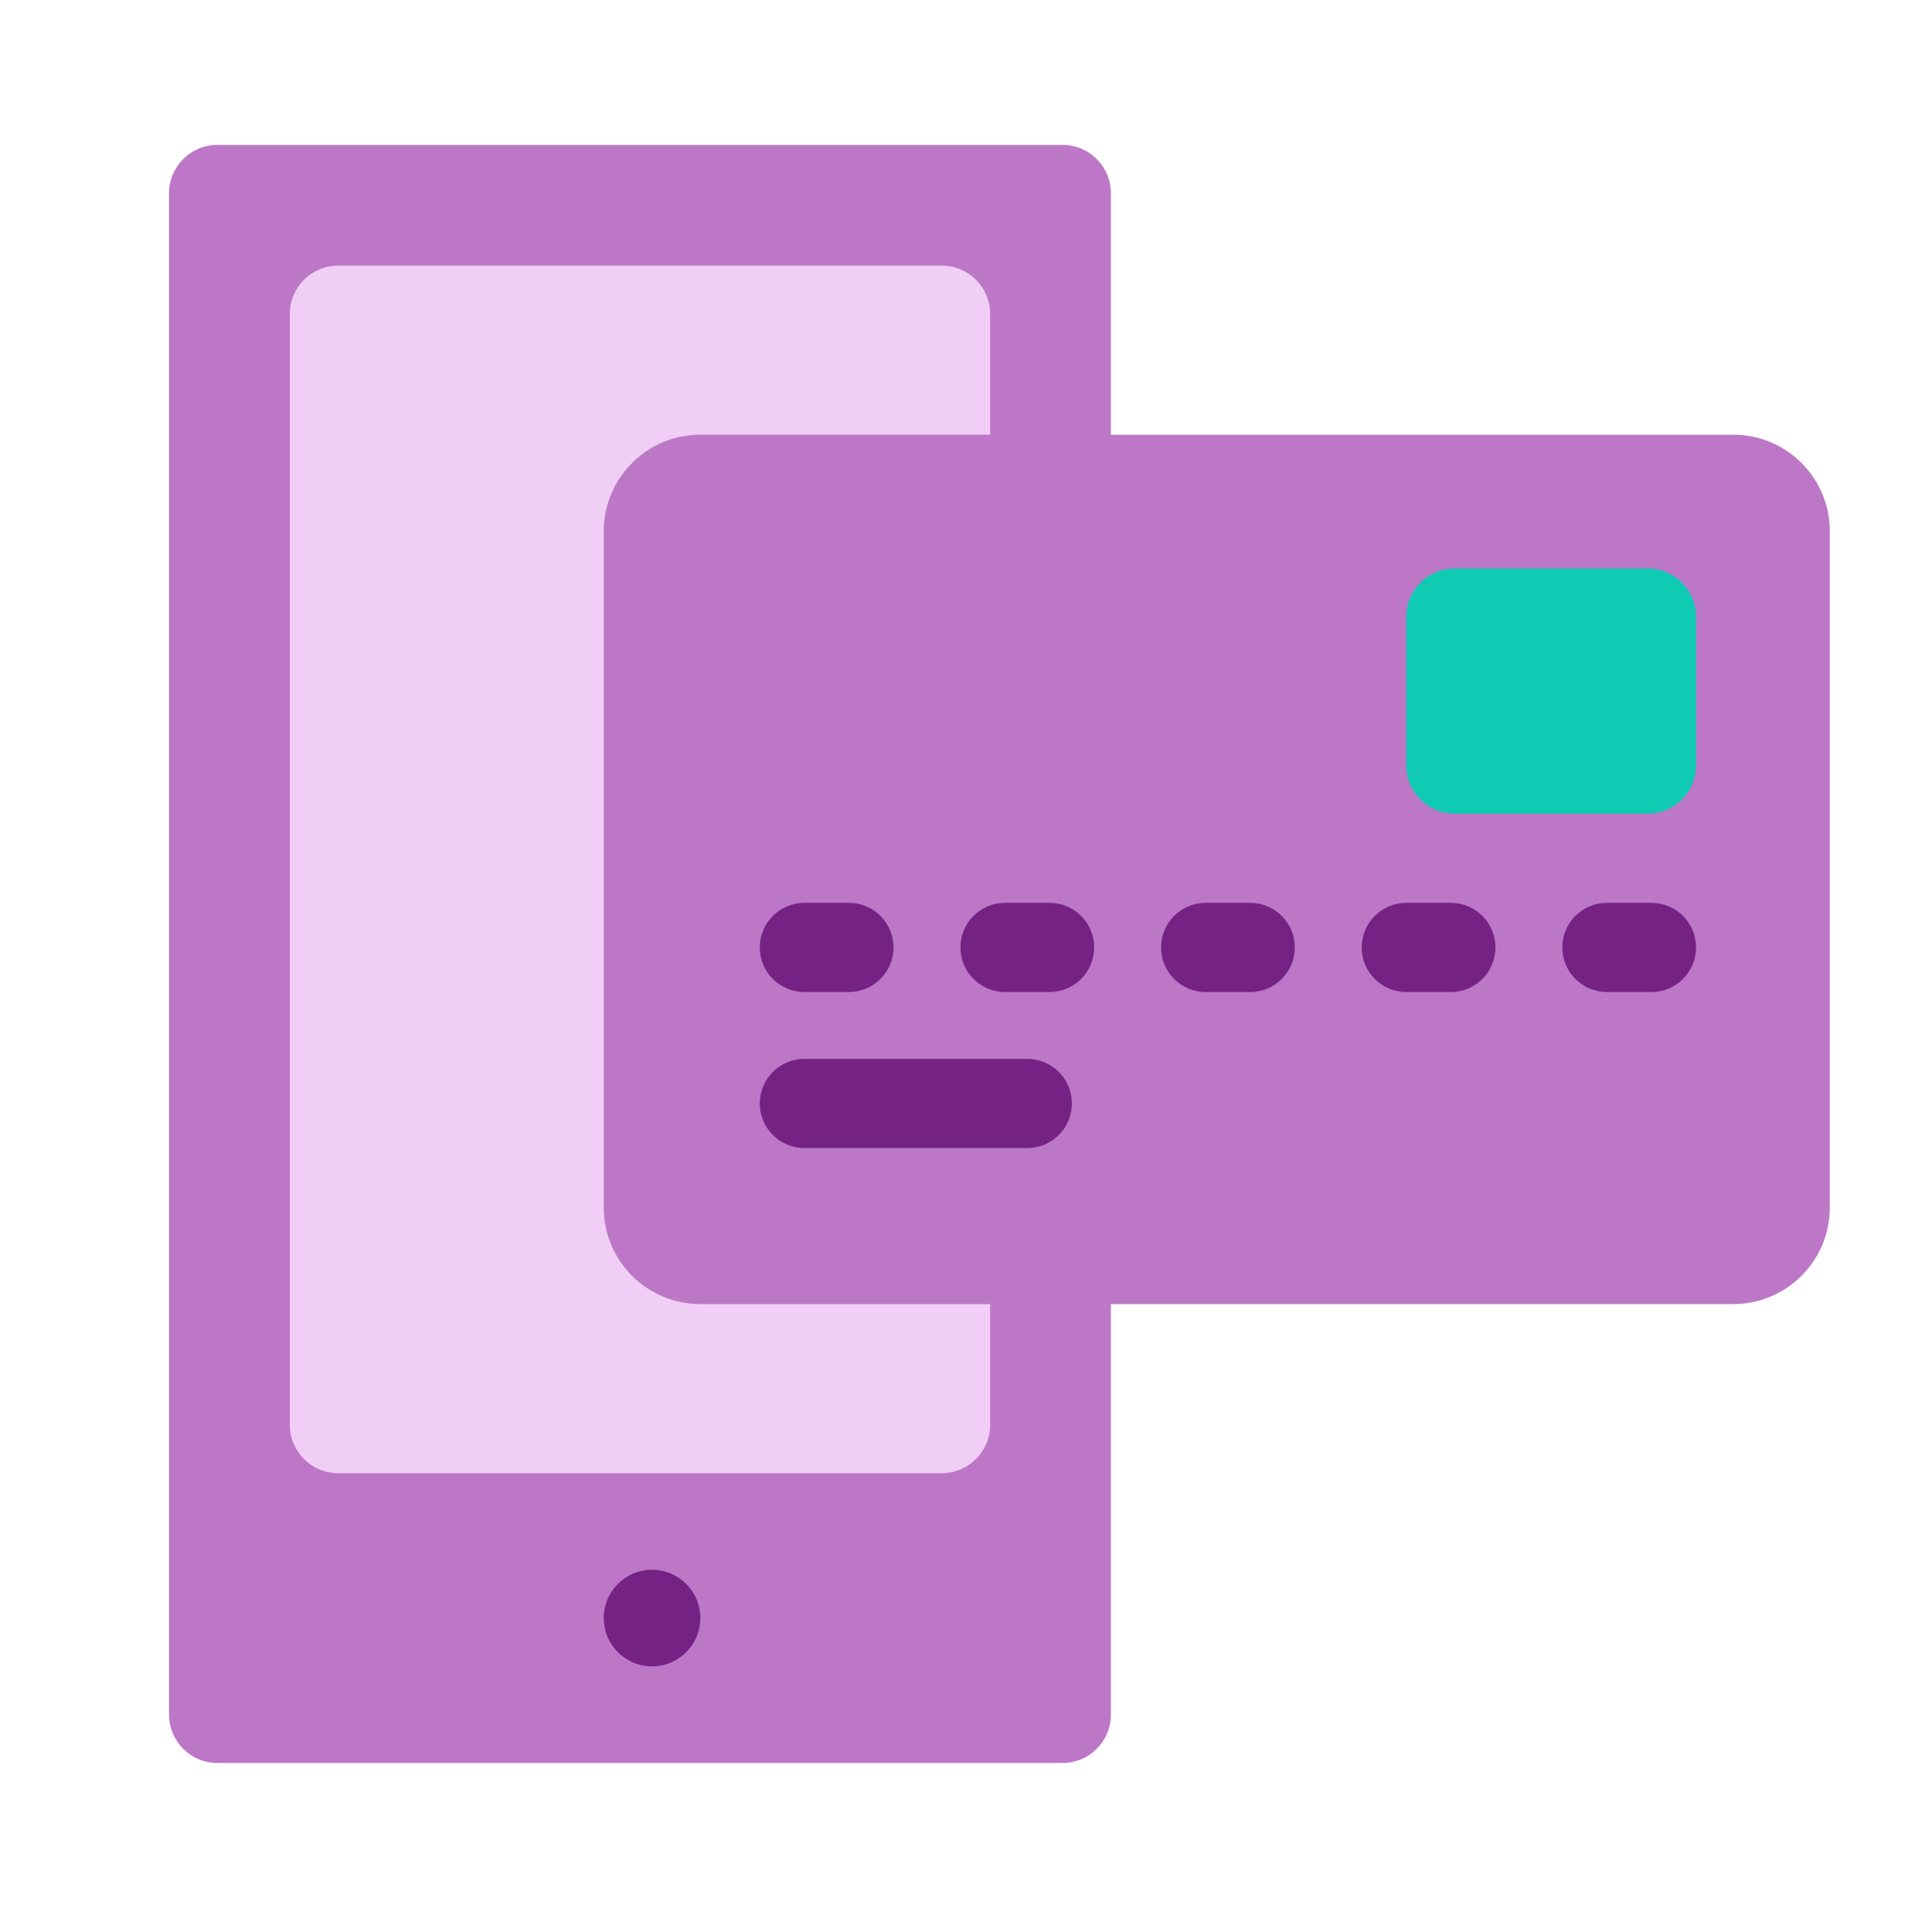
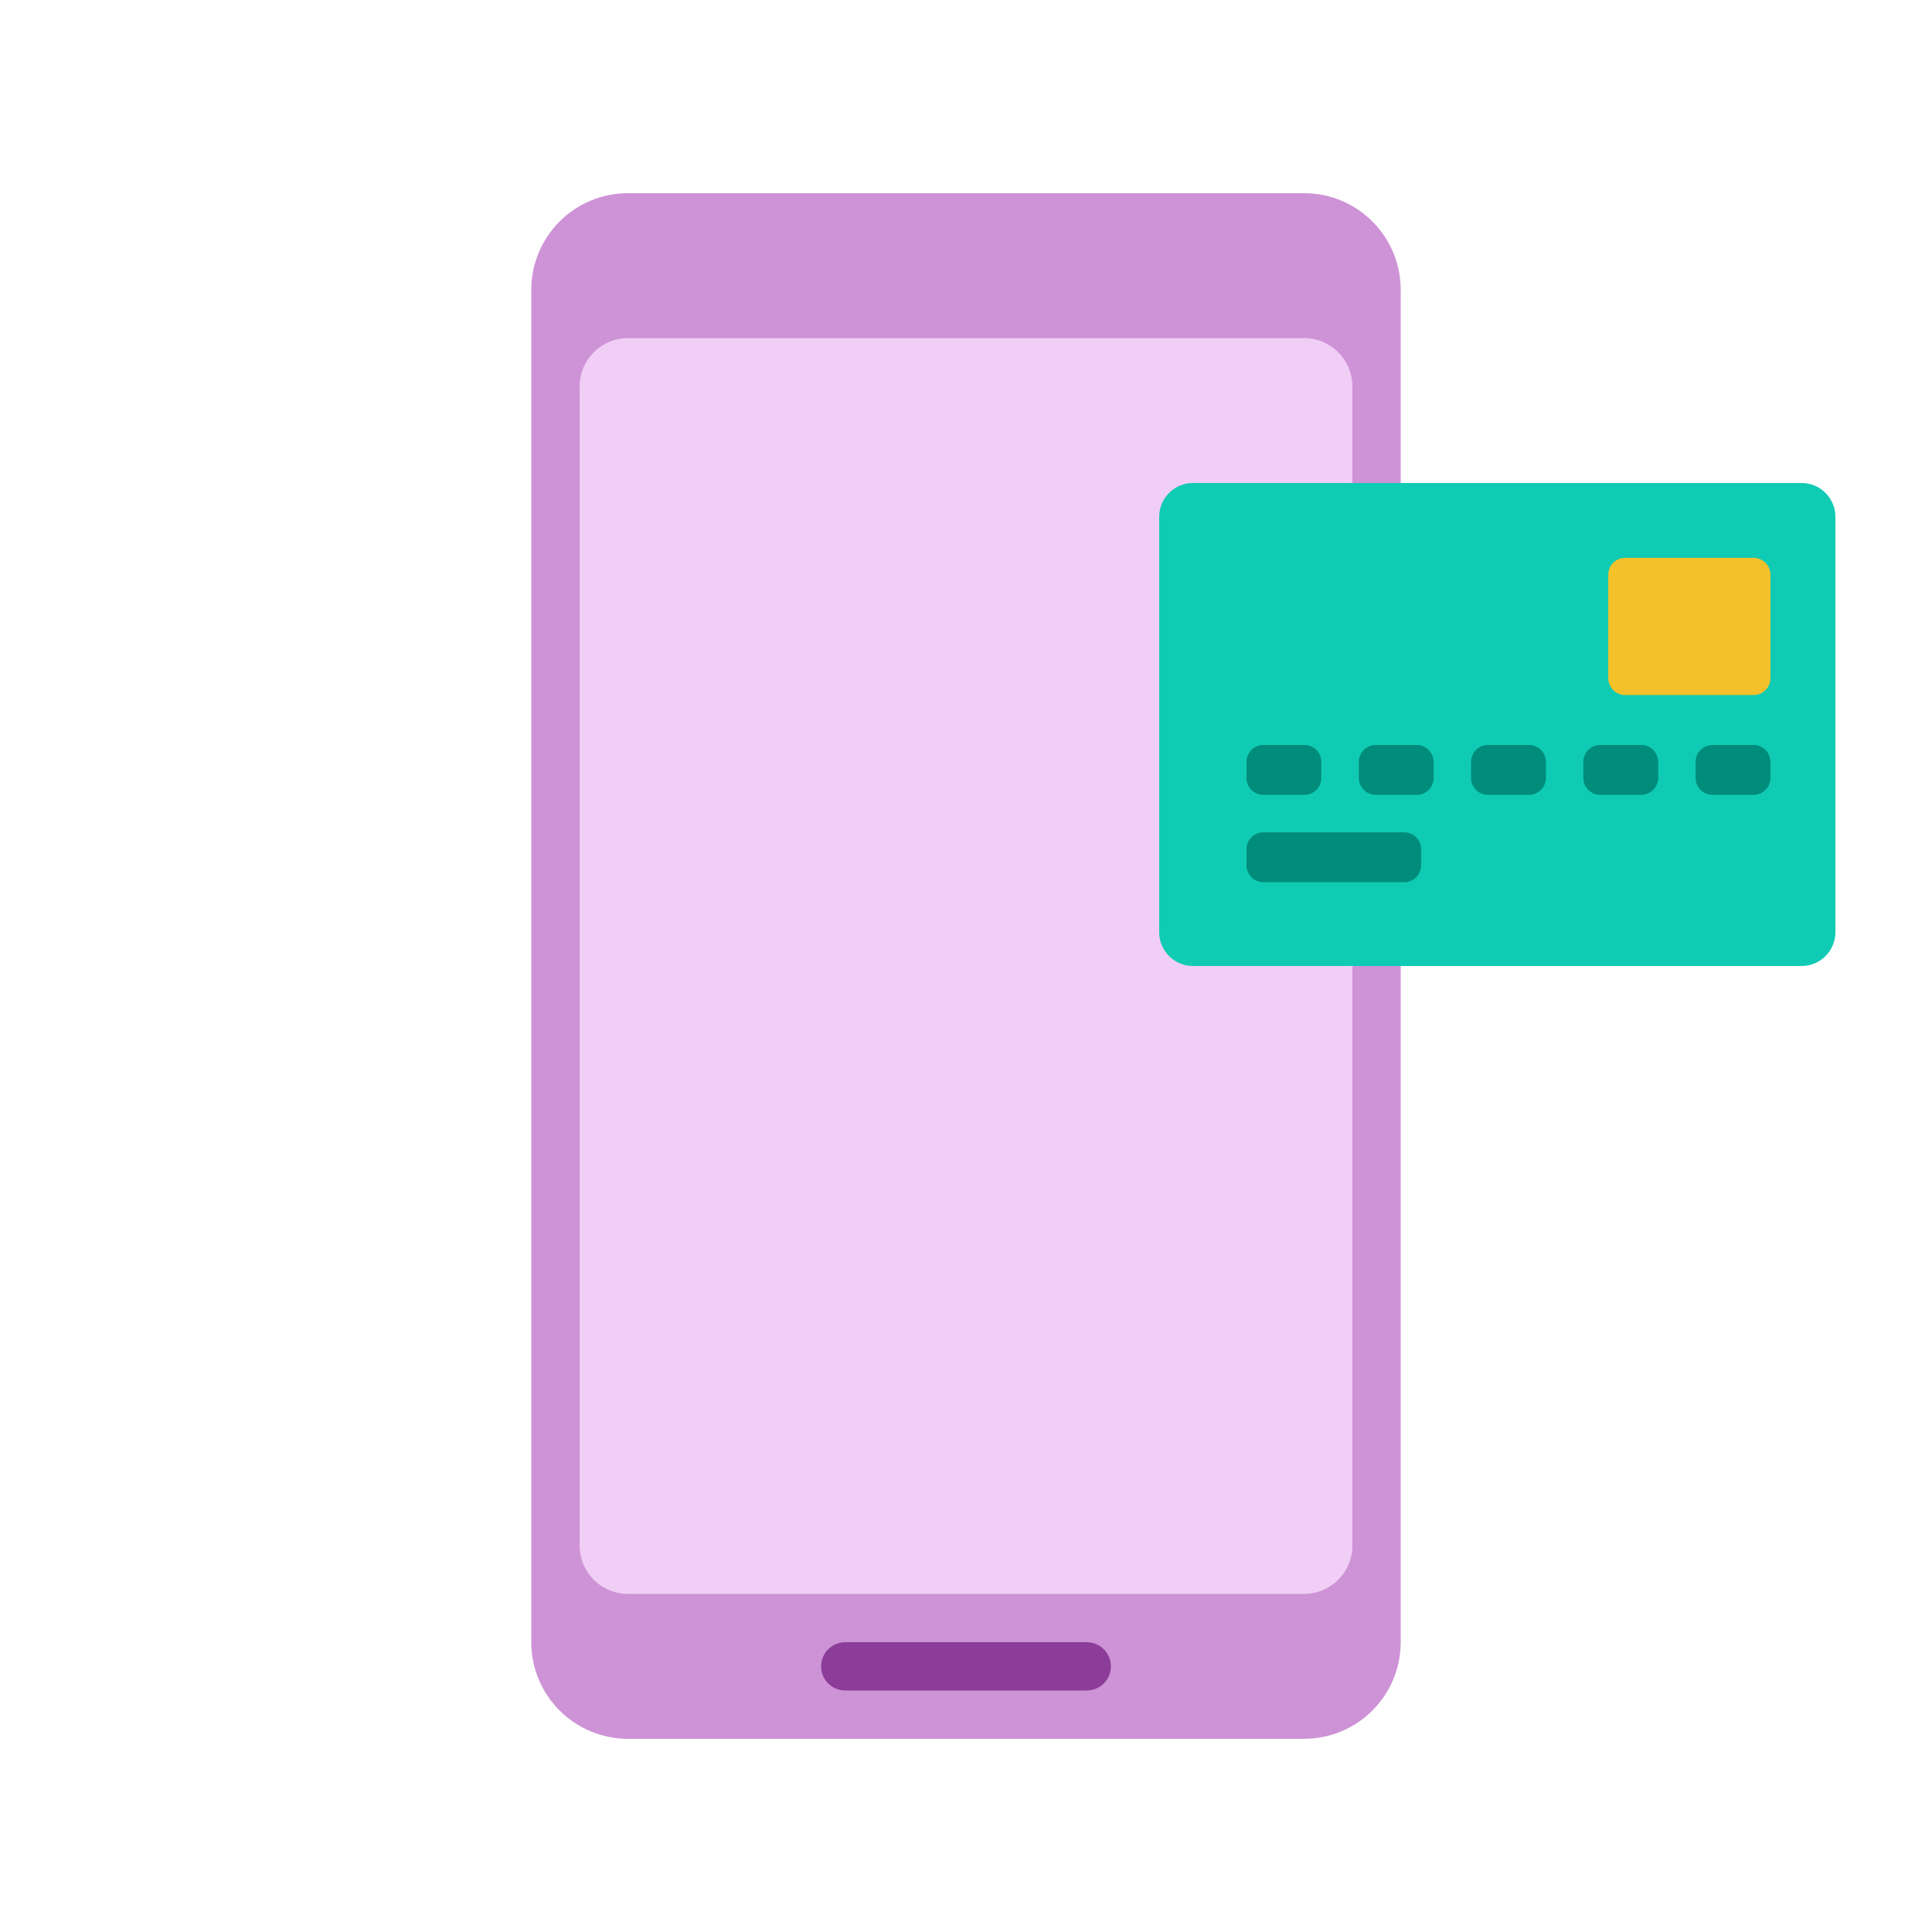
- <svg xmlns="http://www.w3.org/2000/svg" width="80" height="80" viewBox="0 0 80 80" fill="none">
-   <rect x="7" y="6" width="39" height="67" rx="2" fill="#BD77C7" />
-   <circle cx="27.014" cy="55.873" r="2.042" fill="#A35AAD" />
-   <rect x="12" y="11" width="29" height="50" rx="2" fill="#F0CEF5" />
-   <rect x="25" y="18" width="50.769" height="36" rx="4" fill="#BD77C7" />
-   <rect x="58.231" y="23.538" width="12" height="10.154" rx="2" fill="#10CBB4" />
-   <rect x="31.461" y="37.385" width="5.538" height="3.692" rx="1.846" fill="#742384" />
-   <rect x="39.769" y="37.385" width="5.538" height="3.692" rx="1.846" fill="#742384" />
-   <rect x="48.077" y="37.385" width="5.538" height="3.692" rx="1.846" fill="#742384" />
-   <rect x="56.385" y="37.385" width="5.538" height="3.692" rx="1.846" fill="#742384" />
-   <rect x="64.692" y="37.385" width="5.538" height="3.692" rx="1.846" fill="#742384" />
-   <rect x="31.461" y="43.846" width="12.923" height="3.692" rx="1.846" fill="#742384" />
-   <circle cx="27" cy="67" r="2" fill="#742384" />
+ <svg xmlns="http://www.w3.org/2000/svg" width="64" height="64" viewBox="0 0 64 64" fill="none">
+   <path d="M17.6 9.6C17.6 7.833 19.033 6.4 20.8 6.4H43.2C44.967 6.4 46.4 7.833 46.4 9.6V54.4C46.4 56.167 44.967 57.6 43.2 57.6H20.8C19.033 57.6 17.6 56.167 17.6 54.4V9.6Z" fill="#CE92D6" />
+   <path d="M19.2 12.8C19.2 11.916 19.916 11.2 20.8 11.2H43.2C44.084 11.2 44.8 11.916 44.8 12.8V51.2C44.8 52.084 44.084 52.8 43.2 52.8H20.8C19.916 52.8 19.2 52.084 19.2 51.2V12.8Z" fill="#F0CEF5" />
+   <path d="M27.2 55.2C27.2 54.758 27.558 54.4 28 54.4H36C36.442 54.4 36.8 54.758 36.8 55.2C36.8 55.642 36.442 56 36 56H28C27.558 56 27.2 55.642 27.2 55.2Z" fill="#8B3D99" />
+   <rect x="38.4" y="16" width="22.4" height="16" rx="1.119" fill="#10CBB4" />
+   <rect x="53.276" y="18.479" width="5.372" height="4.546" rx="0.56" fill="#F4C12A" />
+   <rect x="41.292" y="24.678" width="2.479" height="1.653" rx="0.56" fill="#008C7B" />
+   <rect x="45.012" y="24.678" width="2.479" height="1.653" rx="0.56" fill="#008C7B" />
+   <rect x="48.731" y="24.678" width="2.479" height="1.653" rx="0.56" fill="#008C7B" />
+   <rect x="52.45" y="24.678" width="2.479" height="1.653" rx="0.56" fill="#008C7B" />
+   <rect x="56.169" y="24.678" width="2.479" height="1.653" rx="0.56" fill="#008C7B" />
+   <rect x="41.292" y="27.571" width="5.785" height="1.653" rx="0.56" fill="#008C7B" />
</svg>
